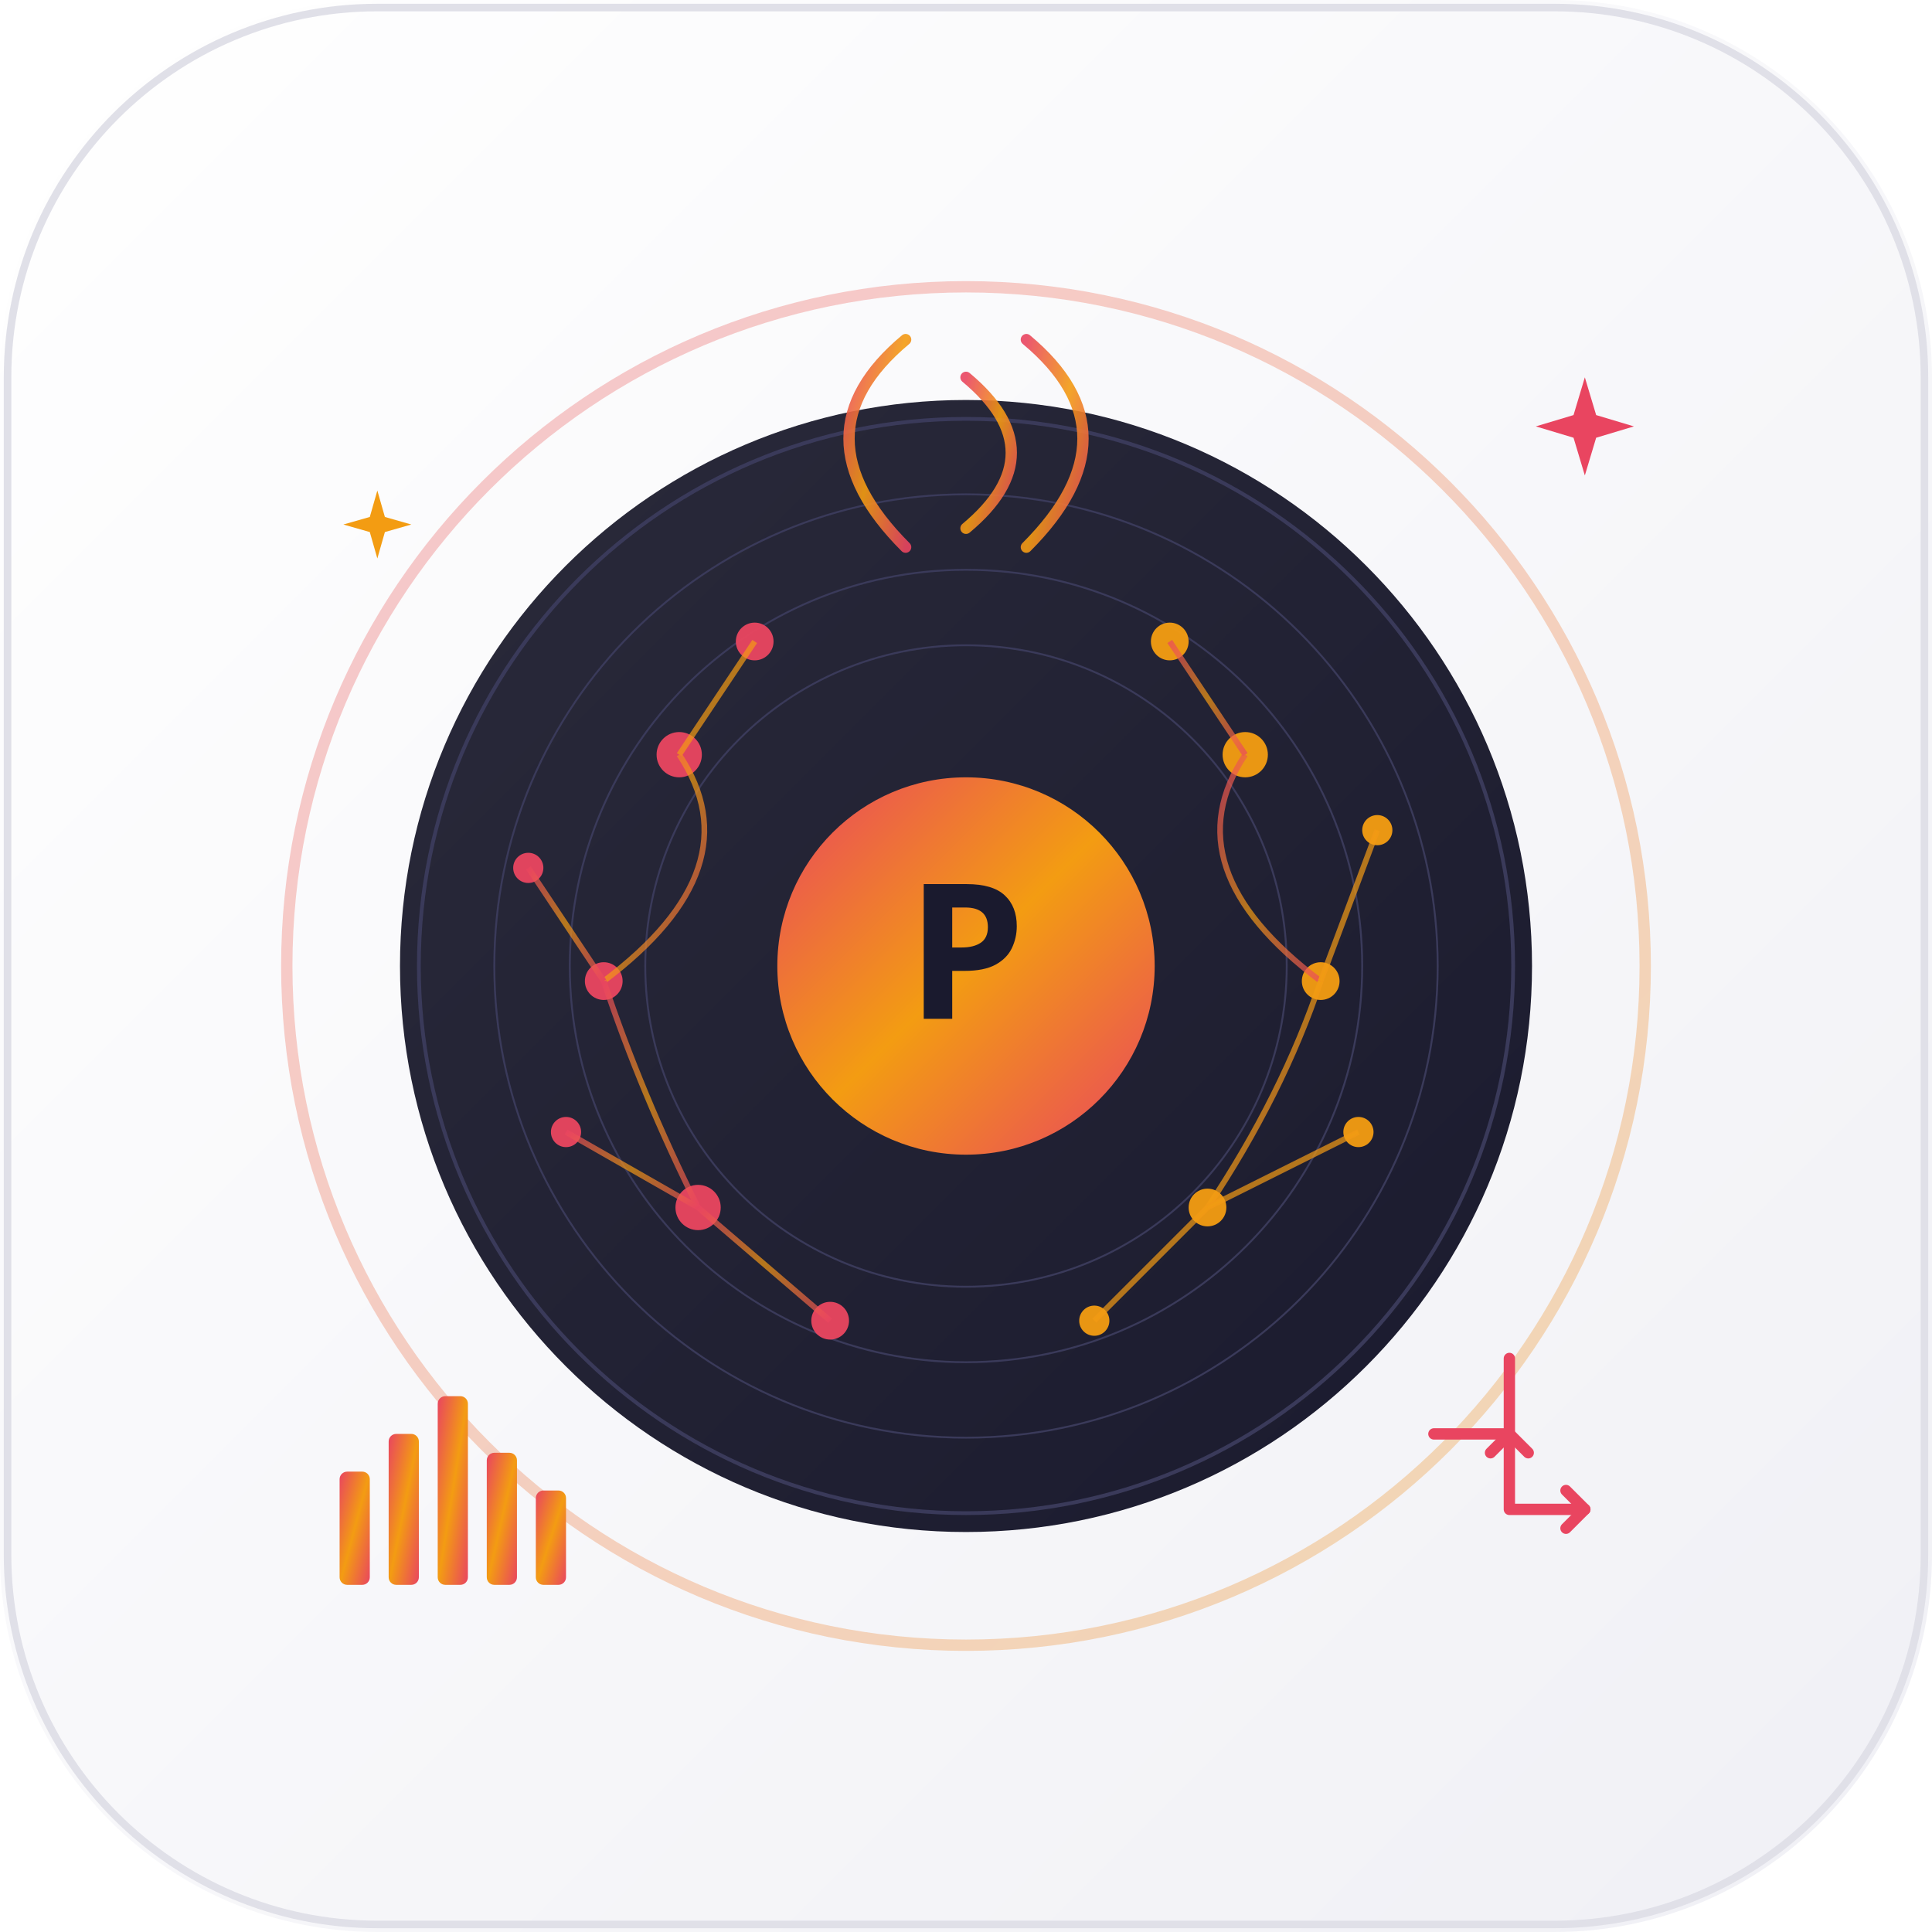
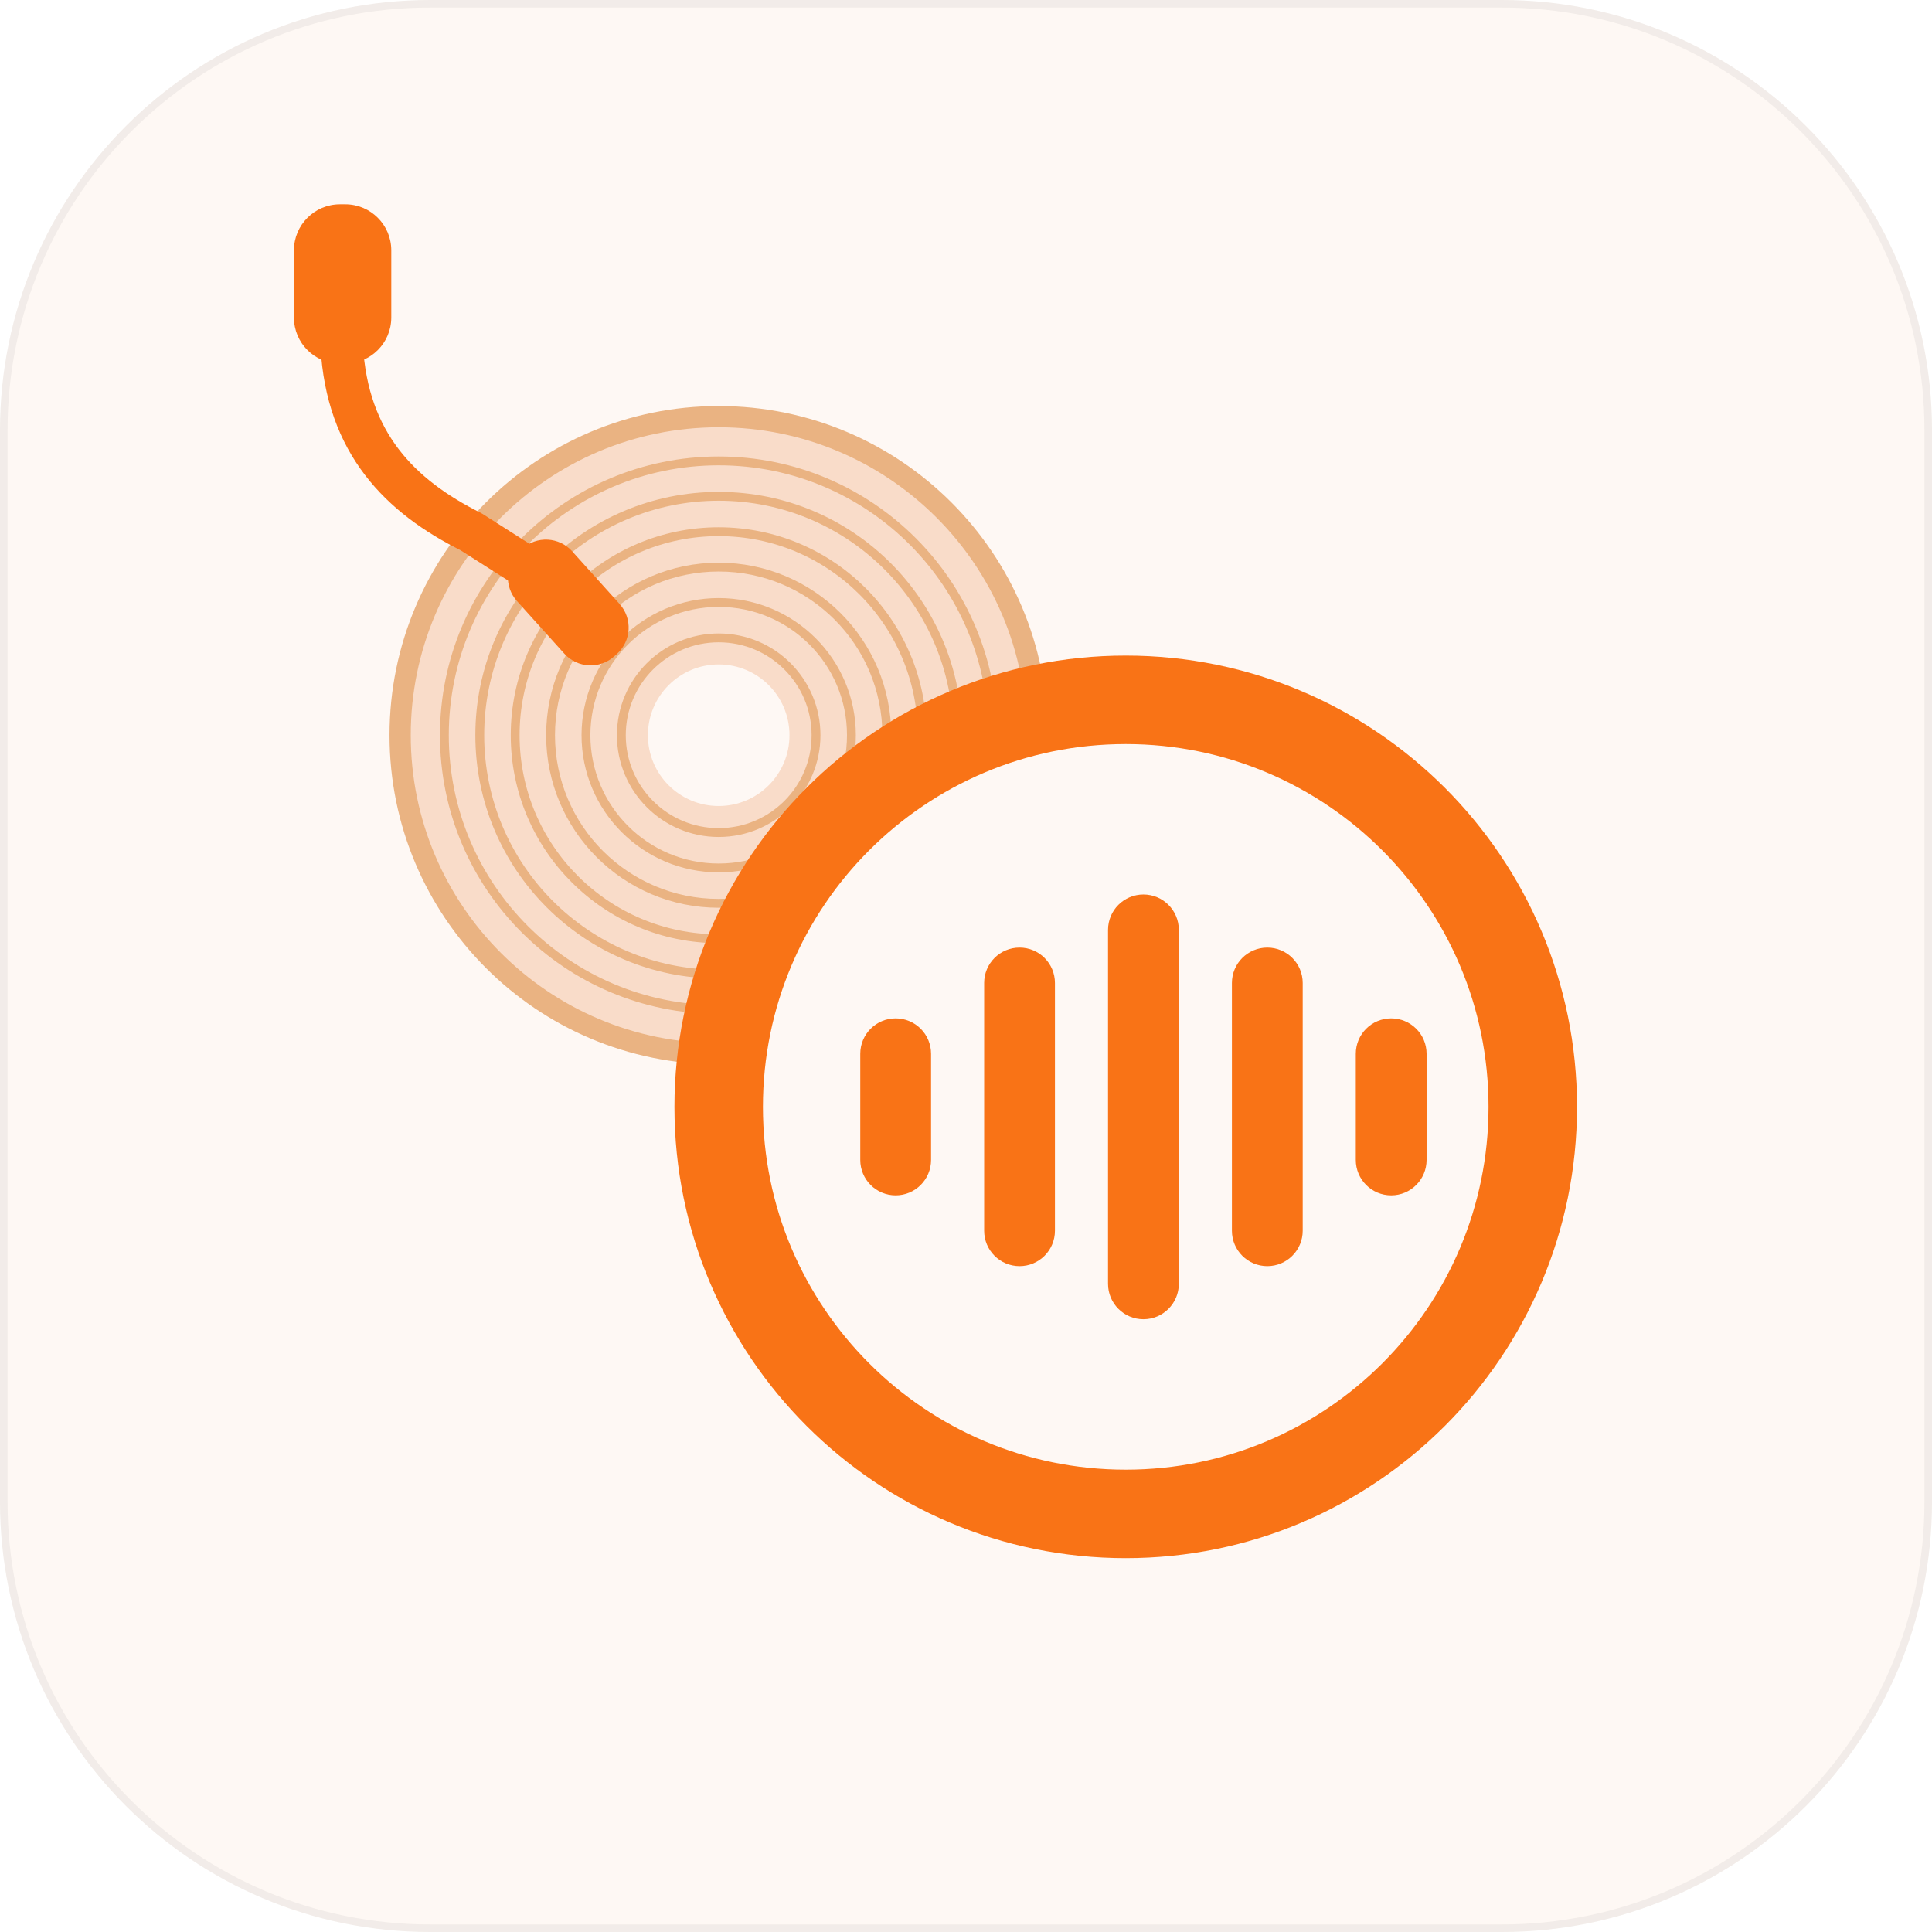
- <svg xmlns="http://www.w3.org/2000/svg" viewBox="0 0 512 512">
-   <defs>
-     <linearGradient id="bgGradLight" x1="0%" y1="0%" x2="100%" y2="100%">
-       <stop offset="0%" style="stop-color:#ffffff" />
-       <stop offset="100%" style="stop-color:#f0f0f5" />
-     </linearGradient>
-     <linearGradient id="accentGradLight" x1="0%" y1="0%" x2="100%" y2="100%">
-       <stop offset="0%" style="stop-color:#e94560" />
-       <stop offset="50%" style="stop-color:#f39c12" />
-       <stop offset="100%" style="stop-color:#e94560" />
-     </linearGradient>
-     <linearGradient id="glowGradLight" x1="0%" y1="0%" x2="100%" y2="100%">
-       <stop offset="0%" style="stop-color:#e94560;stop-opacity:0.3" />
-       <stop offset="100%" style="stop-color:#f39c12;stop-opacity:0.3" />
-     </linearGradient>
-     <linearGradient id="vinylGrad" x1="0%" y1="0%" x2="100%" y2="100%">
-       <stop offset="0%" style="stop-color:#2a2a3a" />
-       <stop offset="100%" style="stop-color:#1a1a2e" />
-     </linearGradient>
-   </defs>
-   <rect width="512" height="512" rx="100" fill="url(#bgGradLight)" />
-   <rect x="2" y="2" width="508" height="508" rx="98" fill="none" stroke="#e0e0e8" stroke-width="2" />
-   <circle cx="256" cy="256" r="180" fill="none" stroke="url(#glowGradLight)" stroke-width="3" />
-   <circle cx="256" cy="256" r="150" fill="url(#vinylGrad)" />
-   <circle cx="256" cy="256" r="145" fill="none" stroke="#3a3a5a" stroke-width="1" />
-   <circle cx="256" cy="256" r="125" fill="none" stroke="#3a3a5a" stroke-width="0.5" />
-   <circle cx="256" cy="256" r="105" fill="none" stroke="#3a3a5a" stroke-width="0.5" />
-   <circle cx="256" cy="256" r="85" fill="none" stroke="#3a3a5a" stroke-width="0.5" />
-   <circle cx="256" cy="256" r="50" fill="url(#accentGradLight)" />
-   <g fill="#e94560" opacity="0.95">
-     <circle cx="180" cy="200" r="6" />
-     <circle cx="160" cy="260" r="5" />
-     <circle cx="185" cy="320" r="6" />
-     <circle cx="220" cy="350" r="5" />
-     <circle cx="150" cy="300" r="4" />
-     <circle cx="200" cy="170" r="5" />
-     <circle cx="140" cy="230" r="4" />
-   </g>
-   <g fill="#f39c12" opacity="0.95">
-     <circle cx="330" cy="200" r="6" />
-     <circle cx="350" cy="260" r="5" />
-     <circle cx="320" cy="320" r="5" />
-     <circle cx="290" cy="350" r="4" />
-     <circle cx="360" cy="300" r="4" />
-     <circle cx="310" cy="170" r="5" />
-     <circle cx="365" cy="220" r="4" />
-   </g>
-   <g stroke="url(#accentGradLight)" stroke-width="1.5" opacity="0.7" fill="none">
-     <path d="M180,200 Q200,230 160,260" />
-     <path d="M160,260 Q170,290 185,320" />
-     <path d="M185,320 L220,350" />
-     <path d="M150,300 L185,320" />
-     <path d="M200,170 L180,200" />
-     <path d="M140,230 L160,260" />
-     <path d="M330,200 Q310,230 350,260" />
-     <path d="M350,260 Q340,290 320,320" />
-     <path d="M320,320 L290,350" />
-     <path d="M360,300 L320,320" />
-     <path d="M310,170 L330,200" />
-     <path d="M365,220 L350,260" />
-   </g>
-   <g stroke="url(#accentGradLight)" stroke-width="3" fill="none" stroke-linecap="round" opacity="0.9">
-     <path d="M256,140 Q280,120 256,100" />
-     <path d="M240,145 Q210,115 240,90" />
-     <path d="M272,145 Q302,115 272,90" />
-   </g>
-   <text x="256" y="270" font-family="Arial Black, sans-serif" font-size="50" font-weight="900" fill="#1a1a2e" text-anchor="middle">P</text>
-   <g stroke="#e94560" stroke-width="3" fill="none" stroke-linecap="round" stroke-linejoin="round">
-     <path d="M380,380 L400,380 L400,360" />
-     <path d="M395,385 L400,380 L405,385" />
-     <path d="M420,400 L400,400 L400,380" />
-     <path d="M415,395 L420,400 L415,405" />
-   </g>
-   <g fill="url(#accentGradLight)">
-     <rect x="90" y="390" width="8" height="30" rx="2" />
-     <rect x="103" y="380" width="8" height="40" rx="2" />
-     <rect x="116" y="370" width="8" height="50" rx="2" />
-     <rect x="129" y="385" width="8" height="35" rx="2" />
-     <rect x="142" y="395" width="8" height="25" rx="2" />
-   </g>
-   <g fill="#e94560">
-     <path d="M420,100 L423,110 L433,113 L423,116 L420,126 L417,116 L407,113 L417,110 Z" />
-   </g>
-   <g fill="#f39c12">
-     <path d="M100,130 L102,137 L109,139 L102,141 L100,148 L98,141 L91,139 L98,137 Z" />
+ <svg xmlns="http://www.w3.org/2000/svg" viewBox="0 0 512 512" role="img" aria-label="PlexMix app icon — light">
+   <rect width="512" height="512" rx="114" fill="#fef8f4" />
+   <rect x="1" y="1" width="510" height="510" rx="113" fill="none" stroke="rgba(0,0,0,0.05)" stroke-width="2" />
+   <g transform="translate(31,26) scale(4.69)">
+     <circle cx="34" cy="36" r="18" fill="#f9dcc9" />
+     <circle cx="34" cy="36" r="18" fill="none" stroke="#eab382" stroke-width="1.2" />
+     <circle cx="34" cy="36" r="15.5" fill="none" stroke="#eab382" stroke-width="0.5" />
+     <circle cx="34" cy="36" r="13.5" fill="none" stroke="#eab382" stroke-width="0.5" />
+     <circle cx="34" cy="36" r="11.5" fill="none" stroke="#eab382" stroke-width="0.5" />
+     <circle cx="34" cy="36" r="9.5" fill="none" stroke="#eab382" stroke-width="0.5" />
+     <circle cx="34" cy="36" r="7.5" fill="none" stroke="#eab382" stroke-width="0.5" />
+     <circle cx="34" cy="36" r="5.5" fill="none" stroke="#eab382" stroke-width="0.5" />
+     <circle cx="34" cy="36" r="4" fill="#fef8f4" />
+     <rect x="10" y="6" width="5.5" height="9" rx="2.6" fill="#F97316" />
+     <path d="M12.7 14 C13 19.5 16 22.5 20 24.5 L25.5 28" fill="none" stroke="#F97316" stroke-width="2.4" stroke-linecap="round" stroke-linejoin="round" />
+     <rect x="21.5" y="26.4" width="8" height="4.2" rx="2" transform="rotate(48 25.5 28.5)" fill="#F97316" />
+     <circle cx="57" cy="57" r="23" fill="#fef8f4" />
+     <circle cx="57" cy="57" r="23" fill="none" stroke="#F97316" stroke-width="5" />
+     <g fill="#F97316">
+       <rect x="42" y="52" width="4" height="10" rx="2" />
+       <rect x="49" y="48" width="4" height="18" rx="2" />
+       <rect x="56" y="45" width="4" height="24" rx="2" />
+       <rect x="63" y="48" width="4" height="18" rx="2" />
+       <rect x="70" y="52" width="4" height="10" rx="2" />
+     </g>
  </g>
</svg>
